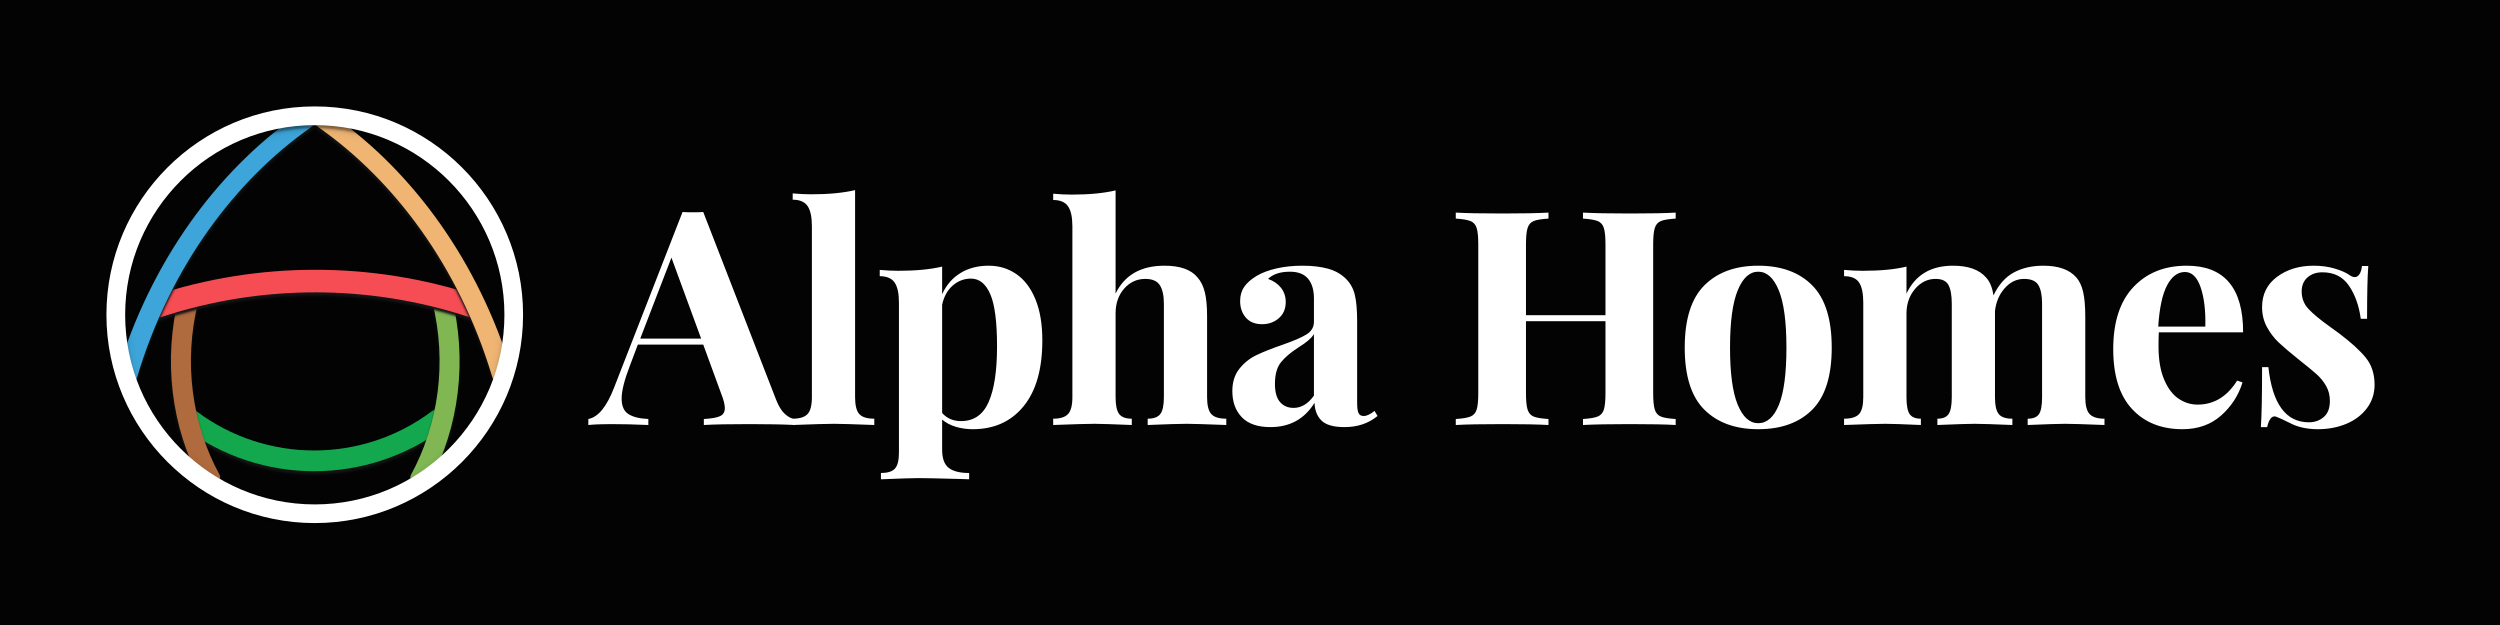
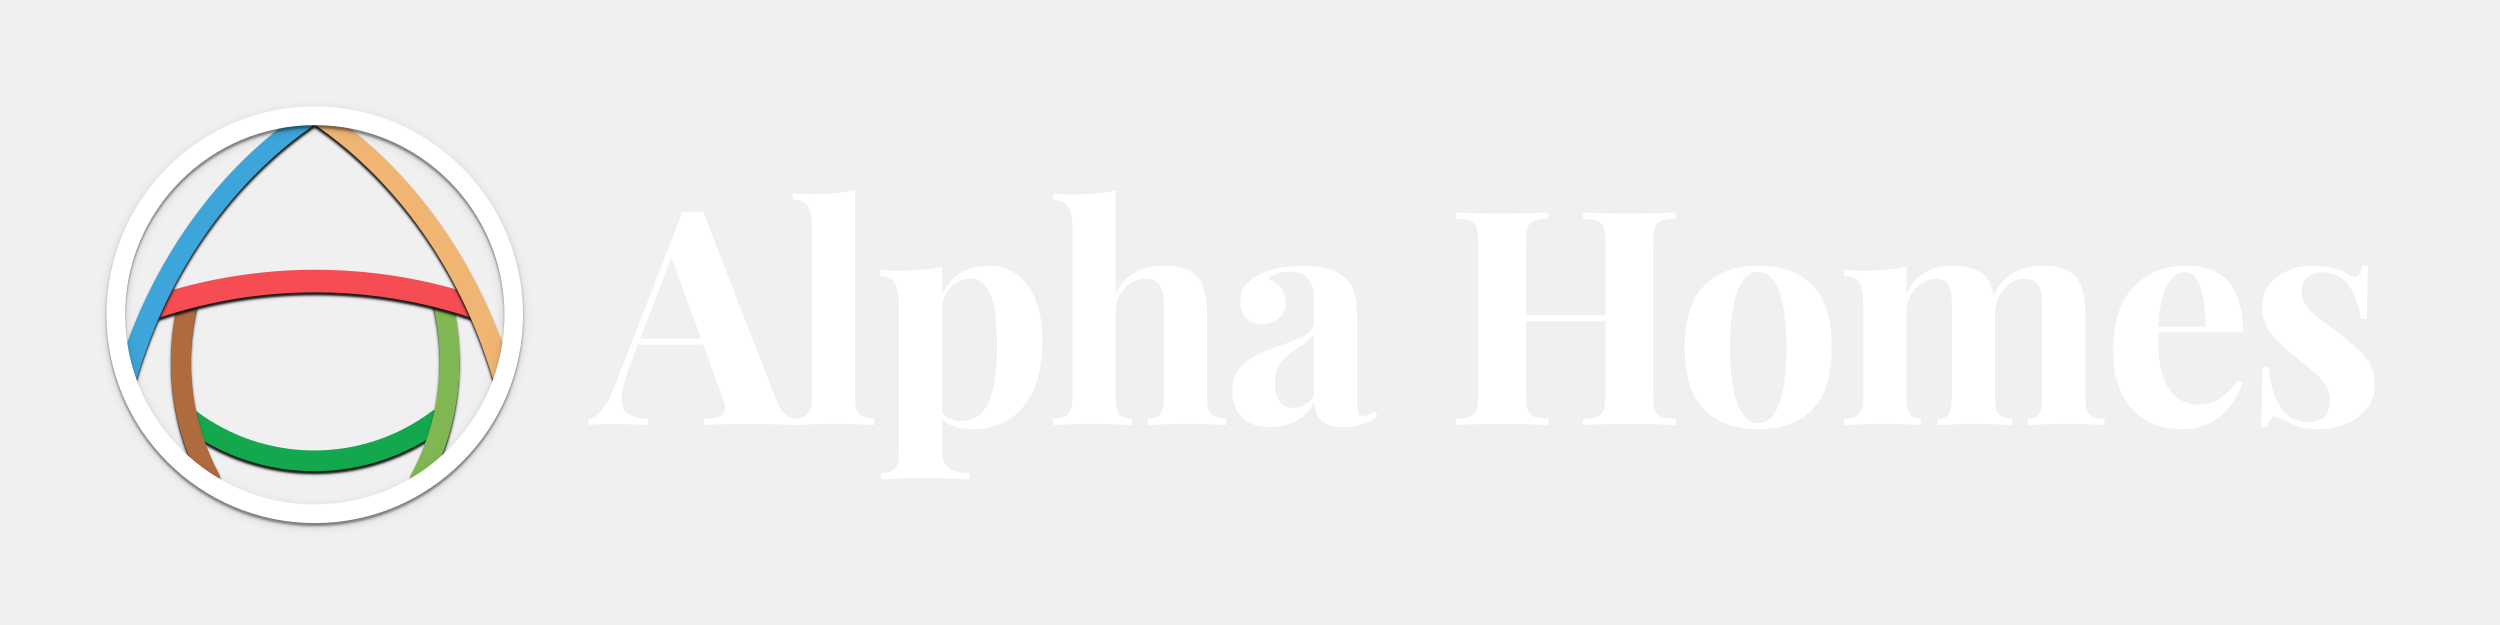
<svg xmlns="http://www.w3.org/2000/svg" xmlns:xlink="http://www.w3.org/1999/xlink" width="800px" height="200px" viewBox="0 0 800 200" version="1.1">
  <defs>
    <path d="M103.897,101.46 C79.23,119.954 45.32,119.954 20.653,101.46 C19.204,100.37 18.818,98.482 19.749,97.379 L20.6,96.355 C21.544,95.238 23.339,95.185 24.642,96.156 C46.943,112.881 77.621,112.881 99.921,96.156 C101.225,95.185 103.02,95.238 103.964,96.355 L104.815,97.379 C105.732,98.496 105.36,100.37 103.897,101.46" id="path-1" />
    <filter x="-2.3%" y="-5.0%" width="104.6%" height="120.1%" filterUnits="objectBoundingBox" id="filter-2">
      <feOffset dx="0" dy="1" in="SourceAlpha" result="shadowOffsetOuter1" />
      <feGaussianBlur stdDeviation="0.5" in="shadowOffsetOuter1" result="shadowBlurOuter1" />
      <feColorMatrix values="0 0 0 0 0.075   0 0 0 0 0.078   0 0 0 0 0.082  0 0 0 1 0" type="matrix" in="shadowBlurOuter1" />
    </filter>
    <path d="M95.084,119.782 L95.084,119.782 C93.502,119 92.678,117.529 93.249,116.509 C102.023,100.396 104.948,80.639 100.069,61.028 C99.763,59.769 100.84,58.271 102.515,57.702 L102.515,57.702 C104.19,57.132 105.878,57.794 106.091,58.775 C111.528,79.857 108.603,101.23 99.245,118.814 C98.5,120.312 96.679,120.55 95.084,119.782" id="path-3" />
    <filter x="-12.7%" y="-1.6%" width="125.4%" height="106.4%" filterUnits="objectBoundingBox" id="filter-4">
      <feOffset dx="0" dy="1" in="SourceAlpha" result="shadowOffsetOuter1" />
      <feGaussianBlur stdDeviation="0.5" in="shadowOffsetOuter1" result="shadowBlurOuter1" />
      <feColorMatrix values="0 0 0 0 0.075   0 0 0 0 0.078   0 0 0 0 0.082  0 0 0 1 0" type="matrix" in="shadowBlurOuter1" />
    </filter>
    <path d="M30.26,119.773 L30.167,119.773 C31.749,118.992 32.572,117.523 32.014,116.491 C23.231,100.388 20.308,80.619 25.184,61.023 C25.49,59.765 24.414,58.27 22.739,57.701 C21.052,57.132 19.364,57.794 19.165,58.773 C13.73,79.852 16.654,101.222 26.008,118.807 C26.766,120.302 28.586,120.554 30.181,119.786" id="path-5" />
    <filter x="-12.7%" y="-1.6%" width="125.4%" height="106.4%" filterUnits="objectBoundingBox" id="filter-6">
      <feOffset dx="0" dy="1" in="SourceAlpha" result="shadowOffsetOuter1" />
      <feGaussianBlur stdDeviation="0.5" in="shadowOffsetOuter1" result="shadowBlurOuter1" />
      <feColorMatrix values="0 0 0 0 0.075   0 0 0 0 0.078   0 0 0 0 0.082  0 0 0 1 0" type="matrix" in="shadowBlurOuter1" />
    </filter>
    <path d="M111.844,66.001 C79.885,55.464 45.332,55.464 13.373,66.001 C11.418,66.647 9.275,65.685 8.597,63.815 C7.918,61.944 9.023,59.811 11.085,59.139 C44.547,48.115 80.71,48.115 114.172,59.139 C116.234,59.824 117.339,61.944 116.66,63.815 C115.968,65.685 113.826,66.647 111.884,66.001" id="path-7" />
    <filter x="-1.8%" y="-6.5%" width="103.7%" height="126.1%" filterUnits="objectBoundingBox" id="filter-8">
      <feOffset dx="0" dy="1" in="SourceAlpha" result="shadowOffsetOuter1" />
      <feGaussianBlur stdDeviation="0.5" in="shadowOffsetOuter1" result="shadowBlurOuter1" />
      <feColorMatrix values="0 0 0 0 0.075   0 0 0 0 0.078   0 0 0 0 0.082  0 0 0 1 0" type="matrix" in="shadowBlurOuter1" />
    </filter>
    <path d="M62.5,4.643 L62.5,1.167 L63.008,1.167 C63.54,0.407 64.39,2.06720635e-06 65.253,7.92262038e-12 L65.253,0 C65.792,-1.29100396e-06 66.336,0.159 66.812,0.49 C91.483,17.32 113.122,44.893 124.693,80.754 C125.305,82.664 124.56,85.276 123.057,86.483 C121.541,87.677 119.852,87.067 119.28,85.17 C108.587,49.601 87.719,22.148 63.713,5.305 C63.54,5.172 63.381,5.026 63.234,4.867 C63.016,4.734 62.764,4.656 62.5,4.643 Z" id="path-9" />
    <filter x="-3.2%" y="-1.1%" width="106.4%" height="104.6%" filterUnits="objectBoundingBox" id="filter-10">
      <feOffset dx="0" dy="1" in="SourceAlpha" result="shadowOffsetOuter1" />
      <feGaussianBlur stdDeviation="0.5" in="shadowOffsetOuter1" result="shadowBlurOuter1" />
      <feColorMatrix values="0 0 0 0 0.075   0 0 0 0 0.078   0 0 0 0 0.082  0 0 0 1 0" type="matrix" in="shadowBlurOuter1" />
    </filter>
    <path d="M62.5,4.643 C62.474,4.642 62.449,4.641 62.423,4.641 C62.197,4.641 61.984,4.681 61.785,4.774 C61.612,4.973 61.425,5.159 61.213,5.305 C37.206,22.148 16.339,49.601 5.646,85.17 C5.074,87.067 3.385,87.703 1.869,86.483 C0.353,85.263 -0.405,82.664 0.22,80.754 C11.804,44.879 33.429,17.333 58.101,0.49 C59.337,-0.358 61.04,-0.053 61.904,1.167 L62.5,1.167 L62.5,4.643 Z" id="path-11" />
    <filter x="-3.2%" y="-1.1%" width="106.4%" height="104.6%" filterUnits="objectBoundingBox" id="filter-12">
      <feOffset dx="0" dy="1" in="SourceAlpha" result="shadowOffsetOuter1" />
      <feGaussianBlur stdDeviation="0.5" in="shadowOffsetOuter1" result="shadowBlurOuter1" />
      <feColorMatrix values="0 0 0 0 0.075   0 0 0 0 0.078   0 0 0 0 0.082  0 0 0 1 0" type="matrix" in="shadowBlurOuter1" />
    </filter>
    <path d="M66.671,133.329 C29.891,133.329 0,103.425 0,66.658 C0,29.891 29.891,0 66.671,0 C103.451,0 133.329,29.904 133.329,66.671 C133.329,103.438 103.425,133.329 66.671,133.329 M66.671,5.983 C33.209,5.983 5.997,33.209 5.997,66.671 C5.997,100.133 33.209,127.358 66.684,127.358 C100.16,127.358 127.358,100.133 127.358,66.671 C127.358,33.209 100.133,5.983 66.671,5.983" id="path-13" />
    <filter x="-3.8%" y="-3.0%" width="107.5%" height="107.5%" filterUnits="objectBoundingBox" id="filter-14">
      <feOffset dx="0" dy="1" in="SourceAlpha" result="shadowOffsetOuter1" />
      <feGaussianBlur stdDeviation="1.5" in="shadowOffsetOuter1" result="shadowBlurOuter1" />
      <feColorMatrix values="0 0 0 0 0   0 0 0 0 0   0 0 0 0 0  0 0 0 0.148 0" type="matrix" in="shadowBlurOuter1" result="shadowMatrixOuter1" />
      <feOffset dx="0" dy="1" in="SourceAlpha" result="shadowOffsetOuter2" />
      <feGaussianBlur stdDeviation="0.5" in="shadowOffsetOuter2" result="shadowBlurOuter2" />
      <feColorMatrix values="0 0 0 0 0   0 0 0 0 0   0 0 0 0 0  0 0 0 0.417 0" type="matrix" in="shadowBlurOuter2" result="shadowMatrixOuter2" />
      <feMerge>
        <feMergeNode in="shadowMatrixOuter1" />
        <feMergeNode in="shadowMatrixOuter2" />
      </feMerge>
    </filter>
  </defs>
  <g id="nobg-long-light" stroke="none" stroke-width="1" fill="none" fill-rule="evenodd">
-     <rect fill="#030303" x="0" y="0" width="800" height="200" />
    <g id="logo-full" transform="translate(24, 24)">
      <g id="text-light" transform="translate(164, 36)" fill="#FFFFFF" fill-rule="nonzero">
        <path d="M348.216,9.952 C346.04,10.08 344.472,10.336 343.512,10.72 C342.552,11.104 341.896,11.84 341.544,12.928 C341.192,14.016 341.016,15.776 341.016,18.208 L341.016,65.824 C341.016,68.256 341.192,70.016 341.544,71.104 C341.896,72.192 342.552,72.928 343.512,73.312 C344.472,73.696 346.04,73.952 348.216,74.08 L348.216,76 C345.08,75.808 340.216,75.712 333.624,75.712 C327.16,75.712 322.136,75.808 318.552,76 L318.552,74.08 C320.664,73.952 322.216,73.696 323.208,73.312 C324.2,72.928 324.872,72.192 325.224,71.104 C325.576,70.016 325.752,68.256 325.752,65.824 L325.752,42.784 L300.312,42.784 L300.312,65.824 C300.312,68.256 300.488,70.016 300.84,71.104 C301.192,72.192 301.848,72.928 302.808,73.312 C303.768,73.696 305.336,73.952 307.512,74.08 L307.512,76 C304.056,75.808 299.224,75.712 293.016,75.712 C286.168,75.712 281.112,75.808 277.848,76 L277.848,74.08 C279.96,73.952 281.512,73.696 282.504,73.312 C283.496,72.928 284.168,72.192 284.52,71.104 C284.872,70.016 285.048,68.256 285.048,65.824 L285.048,18.208 C285.048,15.776 284.872,14.016 284.52,12.928 C284.168,11.84 283.496,11.104 282.504,10.72 C281.512,10.336 279.96,10.08 277.848,9.952 L277.848,8.032 C281.112,8.224 286.168,8.32 293.016,8.32 C299.224,8.32 304.056,8.224 307.512,8.032 L307.512,9.952 C305.336,10.08 303.768,10.336 302.808,10.72 C301.848,11.104 301.192,11.84 300.84,12.928 C300.488,14.016 300.312,15.776 300.312,18.208 L300.312,40.864 L325.752,40.864 L325.752,18.208 C325.752,15.776 325.576,14.016 325.224,12.928 C324.872,11.84 324.2,11.104 323.208,10.72 C322.216,10.336 320.664,10.08 318.552,9.952 L318.552,8.032 C322.136,8.224 327.16,8.32 333.624,8.32 C340.216,8.32 345.08,8.224 348.216,8.032 L348.216,9.952 Z M374.632,25.024 C381.992,25.024 387.752,27.12 391.912,31.312 C396.072,35.504 398.152,42.144 398.152,51.232 C398.152,60.32 396.072,66.944 391.912,71.104 C387.752,75.264 381.992,77.344 374.632,77.344 C367.336,77.344 361.592,75.264 357.4,71.104 C353.208,66.944 351.112,60.32 351.112,51.232 C351.112,42.144 353.208,35.504 357.4,31.312 C361.592,27.12 367.336,25.024 374.632,25.024 Z M374.632,26.944 C371.88,26.944 369.688,28.944 368.056,32.944 C366.424,36.944 365.608,43.04 365.608,51.232 C365.608,59.424 366.424,65.504 368.056,69.472 C369.688,73.44 371.88,75.424 374.632,75.424 C377.448,75.424 379.656,73.456 381.256,69.52 C382.856,65.584 383.656,59.488 383.656,51.232 C383.656,42.976 382.84,36.864 381.208,32.896 C379.576,28.928 377.384,26.944 374.632,26.944 Z M479.288,67.072 C479.288,69.696 479.752,71.504 480.68,72.496 C481.608,73.488 483.192,73.984 485.432,73.984 L485.432,76 C479.032,75.744 474.808,75.616 472.76,75.616 C470.968,75.616 467,75.744 460.856,76 L460.856,73.984 C462.584,73.984 463.784,73.504 464.456,72.544 C465.128,71.584 465.464,69.76 465.464,67.072 L465.464,37.216 C465.464,34.528 465.064,32.528 464.264,31.216 C463.464,29.904 461.944,29.248 459.704,29.248 C457.336,29.248 455.272,30.24 453.512,32.224 C451.752,34.208 450.712,36.64 450.392,39.52 L450.392,67.072 C450.392,69.696 450.792,71.504 451.592,72.496 C452.392,73.488 453.848,73.984 455.96,73.984 L455.96,76 C449.816,75.744 445.784,75.616 443.864,75.616 C442.072,75.616 438.104,75.744 431.96,76 L431.96,73.984 C433.688,73.984 434.888,73.488 435.56,72.496 C436.232,71.504 436.568,69.696 436.568,67.072 L436.568,37.216 C436.568,34.528 436.216,32.528 435.512,31.216 C434.808,29.904 433.432,29.248 431.384,29.248 C428.824,29.248 426.632,30.32 424.808,32.464 C422.984,34.608 422.072,37.248 422.072,40.384 L422.072,67.072 C422.072,69.696 422.408,71.504 423.08,72.496 C423.752,73.488 424.952,73.984 426.68,73.984 L426.68,76 C421.048,75.744 417.272,75.616 415.352,75.616 C413.432,75.616 409.016,75.744 402.104,76 L402.104,73.984 C404.408,73.984 406.008,73.488 406.904,72.496 C407.8,71.504 408.248,69.696 408.248,67.072 L408.248,36.832 C408.248,33.888 407.8,31.744 406.904,30.4 C406.008,29.056 404.408,28.384 402.104,28.384 L402.104,26.368 C404.152,26.56 406.136,26.656 408.056,26.656 C413.752,26.656 418.424,26.208 422.072,25.312 L422.072,33.952 C424.888,28 429.848,25.024 436.952,25.024 C441.816,25.024 445.336,26.272 447.512,28.768 C448.728,30.048 449.528,31.968 449.912,34.528 C451.576,31.072 453.752,28.624 456.44,27.184 C459.128,25.744 462.264,25.024 465.848,25.024 C470.712,25.024 474.232,26.272 476.408,28.768 C477.432,29.92 478.168,31.488 478.616,33.472 C479.064,35.456 479.288,38.048 479.288,41.248 L479.288,67.072 Z M515.208,69.472 C520.456,69.472 524.68,66.912 527.88,61.792 L529.608,62.368 C528.328,66.528 526.04,70.064 522.744,72.976 C519.448,75.888 515.336,77.344 510.408,77.344 C503.624,77.344 498.232,75.184 494.232,70.864 C490.232,66.544 488.232,60.16 488.232,51.712 C488.232,43.072 490.376,36.464 494.664,31.888 C498.952,27.312 504.648,25.024 511.752,25.024 C523.784,25.024 529.8,32.128 529.8,46.336 L502.824,46.336 C502.76,47.296 502.728,48.8 502.728,50.848 C502.728,55.072 503.32,58.592 504.504,61.408 C505.688,64.224 507.224,66.272 509.112,67.552 C511,68.832 513.032,69.472 515.208,69.472 Z M511.176,27.04 C508.872,27.04 506.968,28.464 505.464,31.312 C503.96,34.16 503.016,38.56 502.632,44.512 L517.704,44.512 C517.832,39.456 517.336,35.28 516.216,31.984 C515.096,28.688 513.416,27.04 511.176,27.04 Z M552.376,25.024 C554.808,25.024 557.048,25.328 559.096,25.936 C561.144,26.544 562.712,27.232 563.8,28 C564.44,28.448 565.016,28.672 565.528,28.672 C566.104,28.672 566.6,28.368 567.016,27.76 C567.432,27.152 567.704,26.272 567.832,25.12 L569.848,25.12 C569.592,28.384 569.464,34.016 569.464,42.016 L567.448,42.016 C566.872,37.792 565.608,34.256 563.656,31.408 C561.704,28.56 558.872,27.136 555.16,27.136 C553.24,27.136 551.656,27.68 550.408,28.768 C549.16,29.856 548.536,31.36 548.536,33.28 C548.536,35.456 549.272,37.328 550.744,38.896 C552.216,40.464 554.52,42.368 557.656,44.608 L560.44,46.624 C564.344,49.568 567.224,52.192 569.08,54.496 C570.936,56.8 571.864,59.68 571.864,63.136 C571.864,65.952 571.048,68.448 569.416,70.624 C567.784,72.8 565.592,74.464 562.84,75.616 C560.088,76.768 557.048,77.344 553.72,77.344 C550.2,77.344 547.192,76.672 544.696,75.328 C542.648,74.304 541.176,73.632 540.28,73.312 C539.64,73.12 539.08,73.328 538.6,73.936 C538.12,74.544 537.752,75.456 537.496,76.672 L535.48,76.672 C535.736,73.024 535.864,66.624 535.864,57.472 L537.88,57.472 C539.16,69.248 543.48,75.136 550.84,75.136 C552.696,75.136 554.28,74.576 555.592,73.456 C556.904,72.336 557.56,70.624 557.56,68.32 C557.56,66.528 557.16,64.928 556.36,63.52 C555.56,62.112 554.552,60.864 553.336,59.776 C552.12,58.688 550.296,57.184 547.864,55.264 C544.984,52.96 542.792,51.104 541.288,49.696 C539.784,48.288 538.504,46.624 537.448,44.704 C536.392,42.784 535.864,40.64 535.864,38.272 C535.864,34.176 537.464,30.944 540.664,28.576 C543.864,26.208 547.768,25.024 552.376,25.024 Z" id="Homes" />
        <path d="M60.364,67.936 C61.196,70.048 62.156,71.584 63.244,72.544 C64.332,73.504 65.388,74.016 66.412,74.08 L66.412,76 C62.572,75.808 57.708,75.712 51.82,75.712 C45.292,75.712 40.428,75.808 37.228,76 L37.228,74.08 C39.66,73.952 41.388,73.648 42.412,73.168 C43.436,72.688 43.948,71.84 43.948,70.624 C43.948,69.472 43.564,67.936 42.796,66.016 L37.036,50.272 L16.108,50.272 L13.612,56.896 C11.82,61.504 10.924,65.056 10.924,67.552 C10.924,69.92 11.644,71.568 13.084,72.496 C14.524,73.424 16.652,73.952 19.468,74.08 L19.468,76 C15.116,75.808 11.148,75.712 7.564,75.712 C4.62,75.712 2.188,75.808 0.268,76 L0.268,74.08 C3.404,73.504 6.156,70.144 8.524,64 L30.412,7.84 C31.116,7.904 32.236,7.936 33.772,7.936 C35.308,7.936 36.396,7.904 37.036,7.84 L60.364,67.936 Z M36.364,48.352 L26.86,22.432 L16.876,48.352 L36.364,48.352 Z M85.628,67.072 C85.628,69.696 86.076,71.504 86.972,72.496 C87.868,73.488 89.468,73.984 91.772,73.984 L91.772,76 C85.116,75.744 80.828,75.616 78.908,75.616 C76.732,75.616 72.316,75.744 65.66,76 L65.66,73.984 C67.9,73.984 69.484,73.488 70.412,72.496 C71.34,71.504 71.804,69.696 71.804,67.072 L71.804,12.352 C71.804,9.408 71.34,7.264 70.412,5.92 C69.484,4.576 67.9,3.904 65.66,3.904 L65.66,1.888 C67.708,2.08 69.692,2.176 71.612,2.176 C77.18,2.176 81.852,1.728 85.628,0.832 L85.628,67.072 Z M128.364,25.024 C131.692,25.024 134.652,25.92 137.244,27.712 C139.836,29.504 141.868,32.192 143.34,35.776 C144.812,39.36 145.548,43.744 145.548,48.928 C145.548,58.08 143.548,65.104 139.548,70 C135.548,74.896 130.124,77.344 123.276,77.344 C121.356,77.344 119.548,77.088 117.852,76.576 C116.156,76.064 114.7,75.296 113.484,74.272 L113.484,83.872 C113.484,86.688 114.188,88.64 115.596,89.728 C117.004,90.816 119.18,91.36 122.124,91.36 L122.124,93.376 L119.532,93.28 C112.428,93.088 107.916,92.992 105.996,92.992 C104.076,92.992 100.044,93.12 93.9,93.376 L93.9,91.36 C96.012,91.36 97.5,90.896 98.364,89.968 C99.228,89.04 99.66,87.328 99.66,84.832 L99.66,36.832 C99.66,33.888 99.196,31.744 98.268,30.4 C97.34,29.056 95.756,28.384 93.516,28.384 L93.516,26.368 C95.564,26.56 97.548,26.656 99.468,26.656 C105.036,26.656 109.708,26.208 113.484,25.312 L113.484,34.144 C114.828,31.2 116.78,28.944 119.34,27.376 C121.9,25.808 124.908,25.024 128.364,25.024 Z M119.532,74.752 C123.628,74.752 126.572,72.72 128.364,68.656 C130.156,64.592 131.052,58.656 131.052,50.848 C131.052,43.04 130.332,37.472 128.892,34.144 C127.452,30.816 125.388,29.152 122.7,29.152 C120.524,29.152 118.588,29.888 116.892,31.36 C115.196,32.832 114.06,34.88 113.484,37.504 L113.484,72.16 C115.02,73.888 117.036,74.752 119.532,74.752 Z M168.988,33.952 C171.868,28 177.084,25.024 184.636,25.024 C189.628,25.024 193.148,26.272 195.196,28.768 C196.284,29.984 197.068,31.568 197.548,33.52 C198.028,35.472 198.268,38.048 198.268,41.248 L198.268,67.072 C198.268,69.696 198.716,71.504 199.612,72.496 C200.508,73.488 202.108,73.984 204.412,73.984 L204.412,76 C197.756,75.744 193.532,75.616 191.74,75.616 C189.564,75.616 185.404,75.744 179.26,76 L179.26,73.984 C181.18,73.984 182.524,73.488 183.292,72.496 C184.06,71.504 184.444,69.696 184.444,67.072 L184.444,37.216 C184.444,34.592 184.012,32.608 183.148,31.264 C182.284,29.92 180.732,29.248 178.492,29.248 C175.804,29.248 173.548,30.288 171.724,32.368 C169.9,34.448 168.988,37.088 168.988,40.288 L168.988,67.072 C168.988,69.696 169.372,71.504 170.14,72.496 C170.908,73.488 172.252,73.984 174.172,73.984 L174.172,76 C168.028,75.744 164.06,75.616 162.268,75.616 C160.092,75.616 155.676,75.744 149.02,76 L149.02,73.984 C151.26,73.984 152.844,73.488 153.772,72.496 C154.7,71.504 155.164,69.696 155.164,67.072 L155.164,12.448 C155.164,9.504 154.7,7.36 153.772,6.016 C152.844,4.672 151.26,4 149.02,4 L149.02,1.984 C151.068,2.176 153.052,2.272 154.972,2.272 C160.54,2.272 165.212,1.824 168.988,0.928 L168.988,33.952 Z M218.54,76.672 C214.444,76.672 211.388,75.616 209.372,73.504 C207.356,71.392 206.348,68.608 206.348,65.152 C206.348,62.272 207.1,59.888 208.604,58 C210.108,56.112 211.932,54.656 214.076,53.632 C216.22,52.608 218.956,51.52 222.284,50.368 C225.804,49.152 228.38,48.048 230.012,47.056 C231.644,46.064 232.46,44.704 232.46,42.976 L232.46,35.488 C232.46,32.8 231.836,30.704 230.588,29.2 C229.34,27.696 227.404,26.944 224.78,26.944 C221.708,26.944 219.372,27.712 217.772,29.248 C219.564,29.888 220.956,30.848 221.948,32.128 C222.94,33.408 223.436,34.912 223.436,36.64 C223.436,38.816 222.7,40.544 221.228,41.824 C219.756,43.104 217.964,43.744 215.852,43.744 C213.612,43.744 211.884,43.04 210.668,41.632 C209.452,40.224 208.844,38.464 208.844,36.352 C208.844,34.56 209.276,33.04 210.14,31.792 C211.004,30.544 212.332,29.376 214.124,28.288 C215.852,27.264 217.98,26.464 220.508,25.888 C223.036,25.312 225.804,25.024 228.812,25.024 C231.948,25.024 234.668,25.344 236.972,25.984 C239.276,26.624 241.196,27.712 242.732,29.248 C244.14,30.656 245.084,32.384 245.564,34.432 C246.044,36.48 246.284,39.264 246.284,42.784 L246.284,68.896 C246.284,70.432 246.428,71.52 246.716,72.16 C247.004,72.8 247.564,73.12 248.396,73.12 C249.356,73.12 250.508,72.576 251.852,71.488 L252.812,73.12 C249.932,75.488 246.412,76.672 242.252,76.672 C238.732,76.672 236.268,75.968 234.86,74.56 C233.452,73.152 232.716,71.264 232.652,68.896 C229.452,74.08 224.748,76.672 218.54,76.672 Z M225.932,70.528 C228.428,70.528 230.604,69.216 232.46,66.592 L232.46,46.912 C231.692,48.192 230.06,49.6 227.564,51.136 C225.068,52.736 223.18,54.336 221.9,55.936 C220.62,57.536 219.98,59.84 219.98,62.848 C219.98,65.472 220.524,67.408 221.612,68.656 C222.7,69.904 224.14,70.528 225.932,70.528 Z" id="Alpha" />
      </g>
      <g id="emblem-light" fill-rule="evenodd" stroke-width="1">
        <g id="ah-logo" transform="translate(10.05429, 10.05429)">
          <g id="ah-logo-emblem" fill-rule="nonzero">
            <g id="logo-core" transform="translate(4.199325, 1.399775)">
              <g id="H-bottom">
                <use fill="black" fill-opacity="1" filter="url(#filter-2)" xlink:href="#path-1" />
                <use fill="#14A84E" xlink:href="#path-1" />
              </g>
              <g id="H-right">
                <use fill="black" fill-opacity="1" filter="url(#filter-4)" xlink:href="#path-3" />
                <use fill="#81B753" xlink:href="#path-3" />
              </g>
              <g id="H-left">
                <use fill="black" fill-opacity="1" filter="url(#filter-6)" xlink:href="#path-5" />
                <use fill="#AF6A3D" xlink:href="#path-5" />
              </g>
              <g id="A-cross">
                <use fill="black" fill-opacity="1" filter="url(#filter-8)" xlink:href="#path-7" />
                <use fill="#F64D54" xlink:href="#path-7" />
              </g>
              <g id="A-right">
                <use fill="black" fill-opacity="1" filter="url(#filter-10)" xlink:href="#path-9" />
                <use fill="#F0B573" xlink:href="#path-9" />
              </g>
              <g id="A-left">
                <use fill="black" fill-opacity="1" filter="url(#filter-12)" xlink:href="#path-11" />
                <use fill="#3DA5D9" xlink:href="#path-11" />
              </g>
            </g>
            <g id="ring">
              <use fill="black" fill-opacity="1" filter="url(#filter-14)" xlink:href="#path-13" />
              <use fill="#FFFFFF" xlink:href="#path-13" />
            </g>
          </g>
        </g>
      </g>
    </g>
  </g>
</svg>
